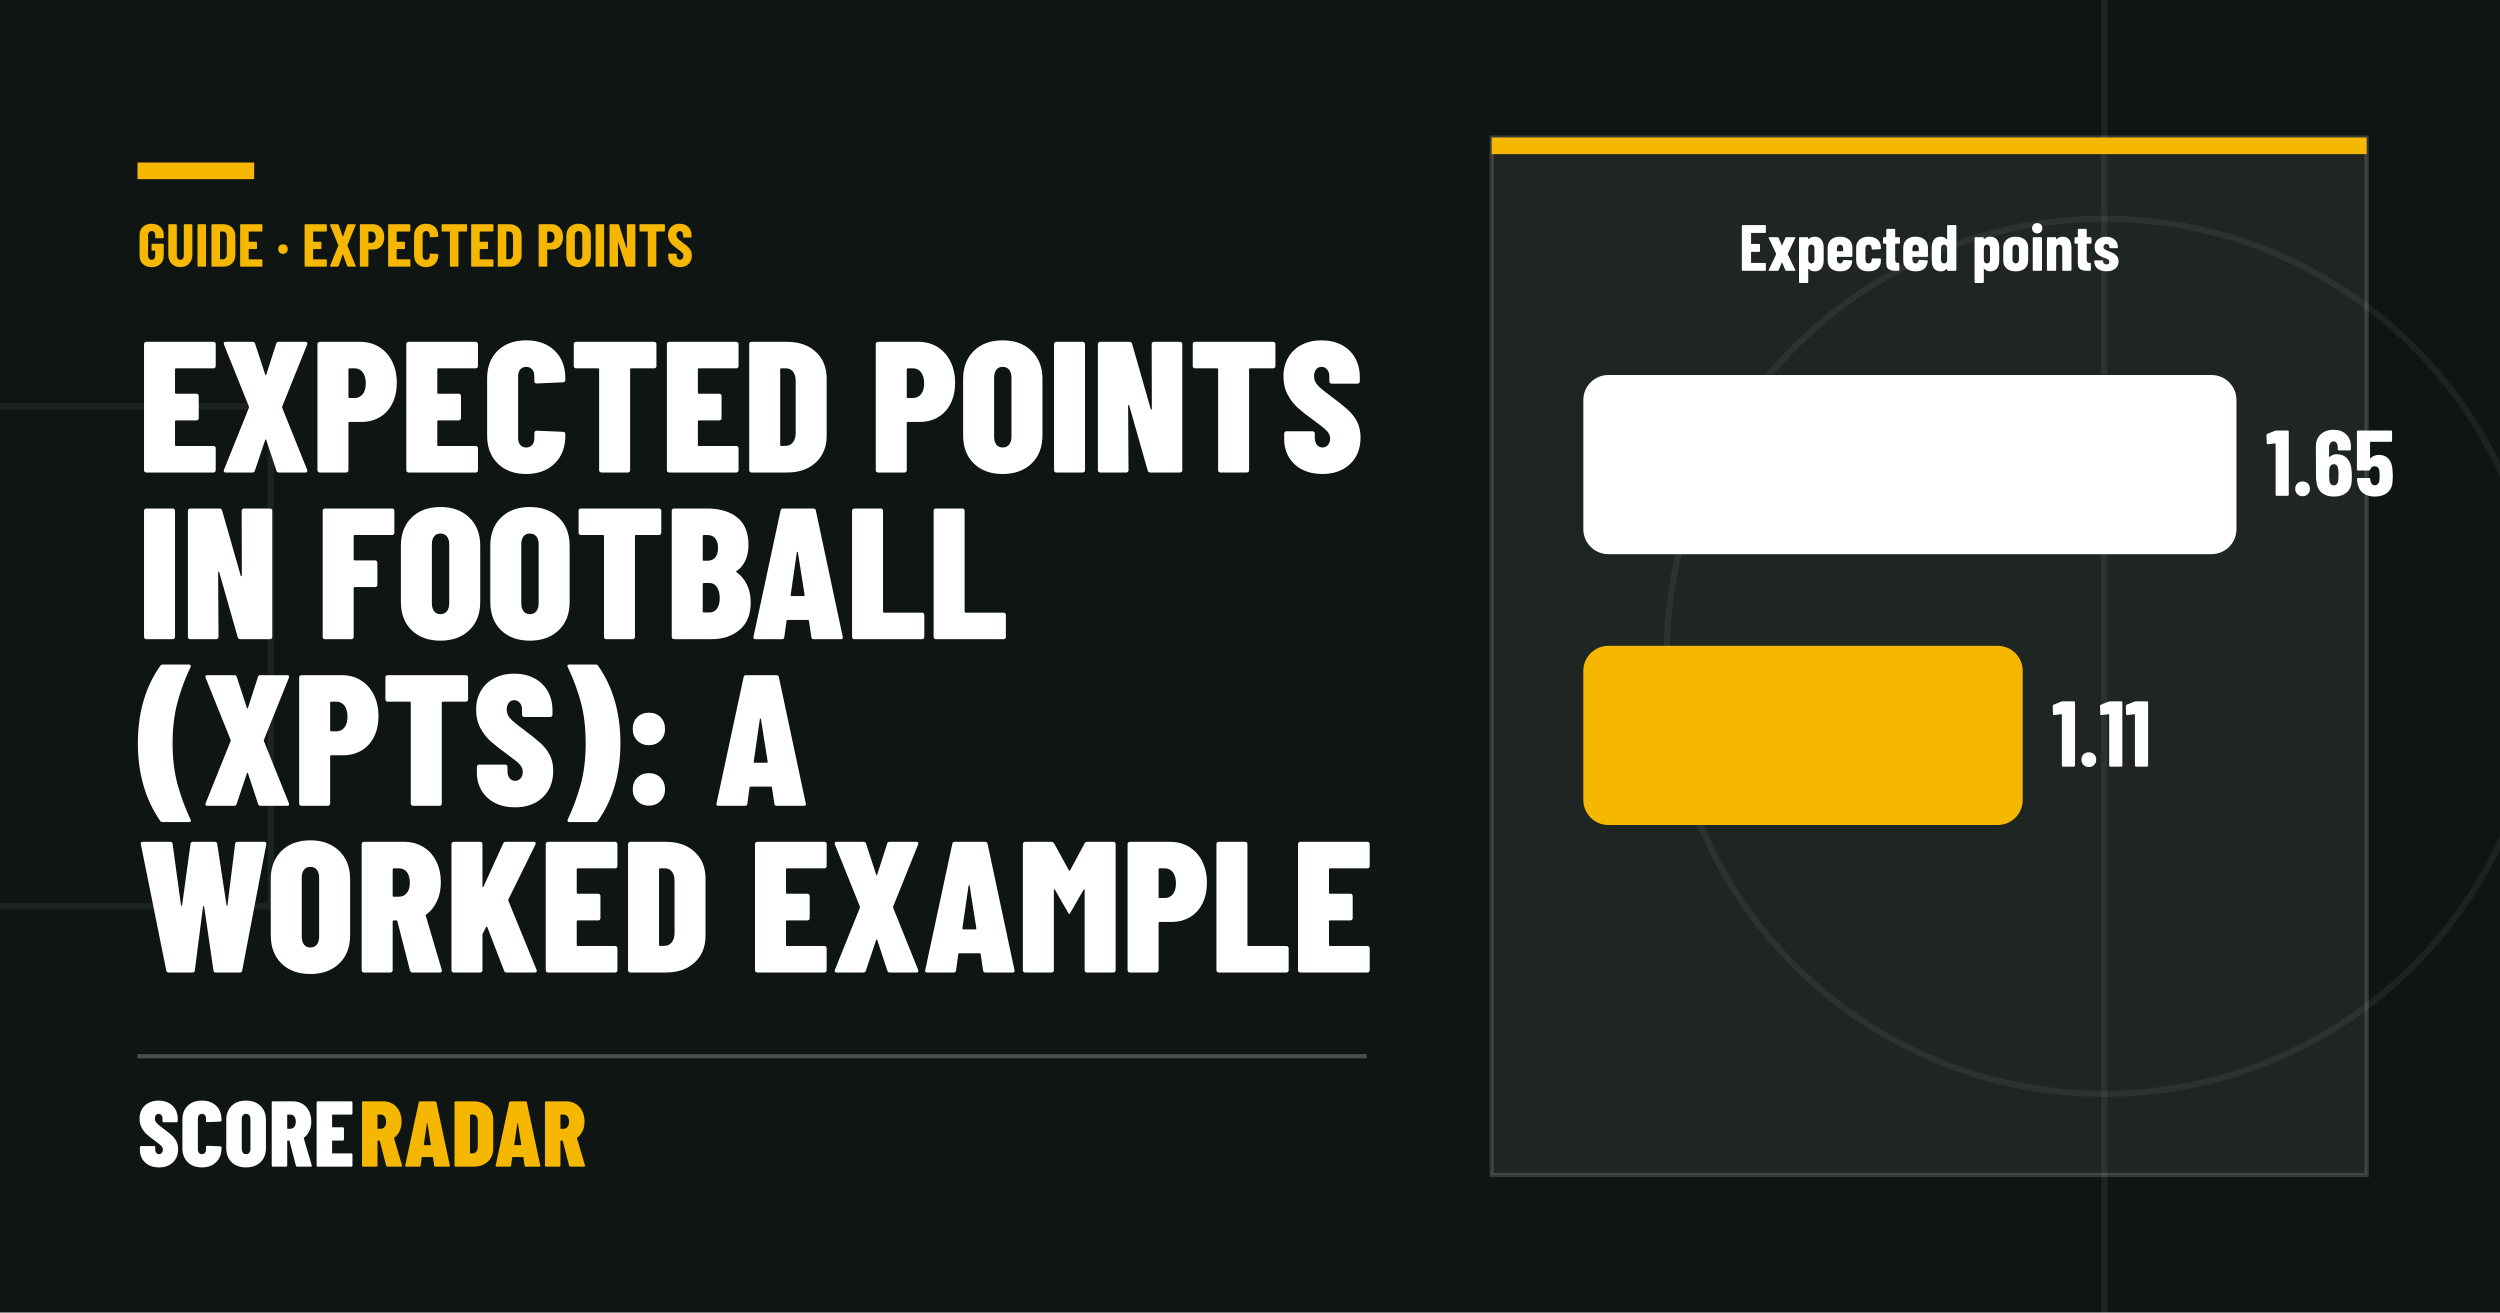
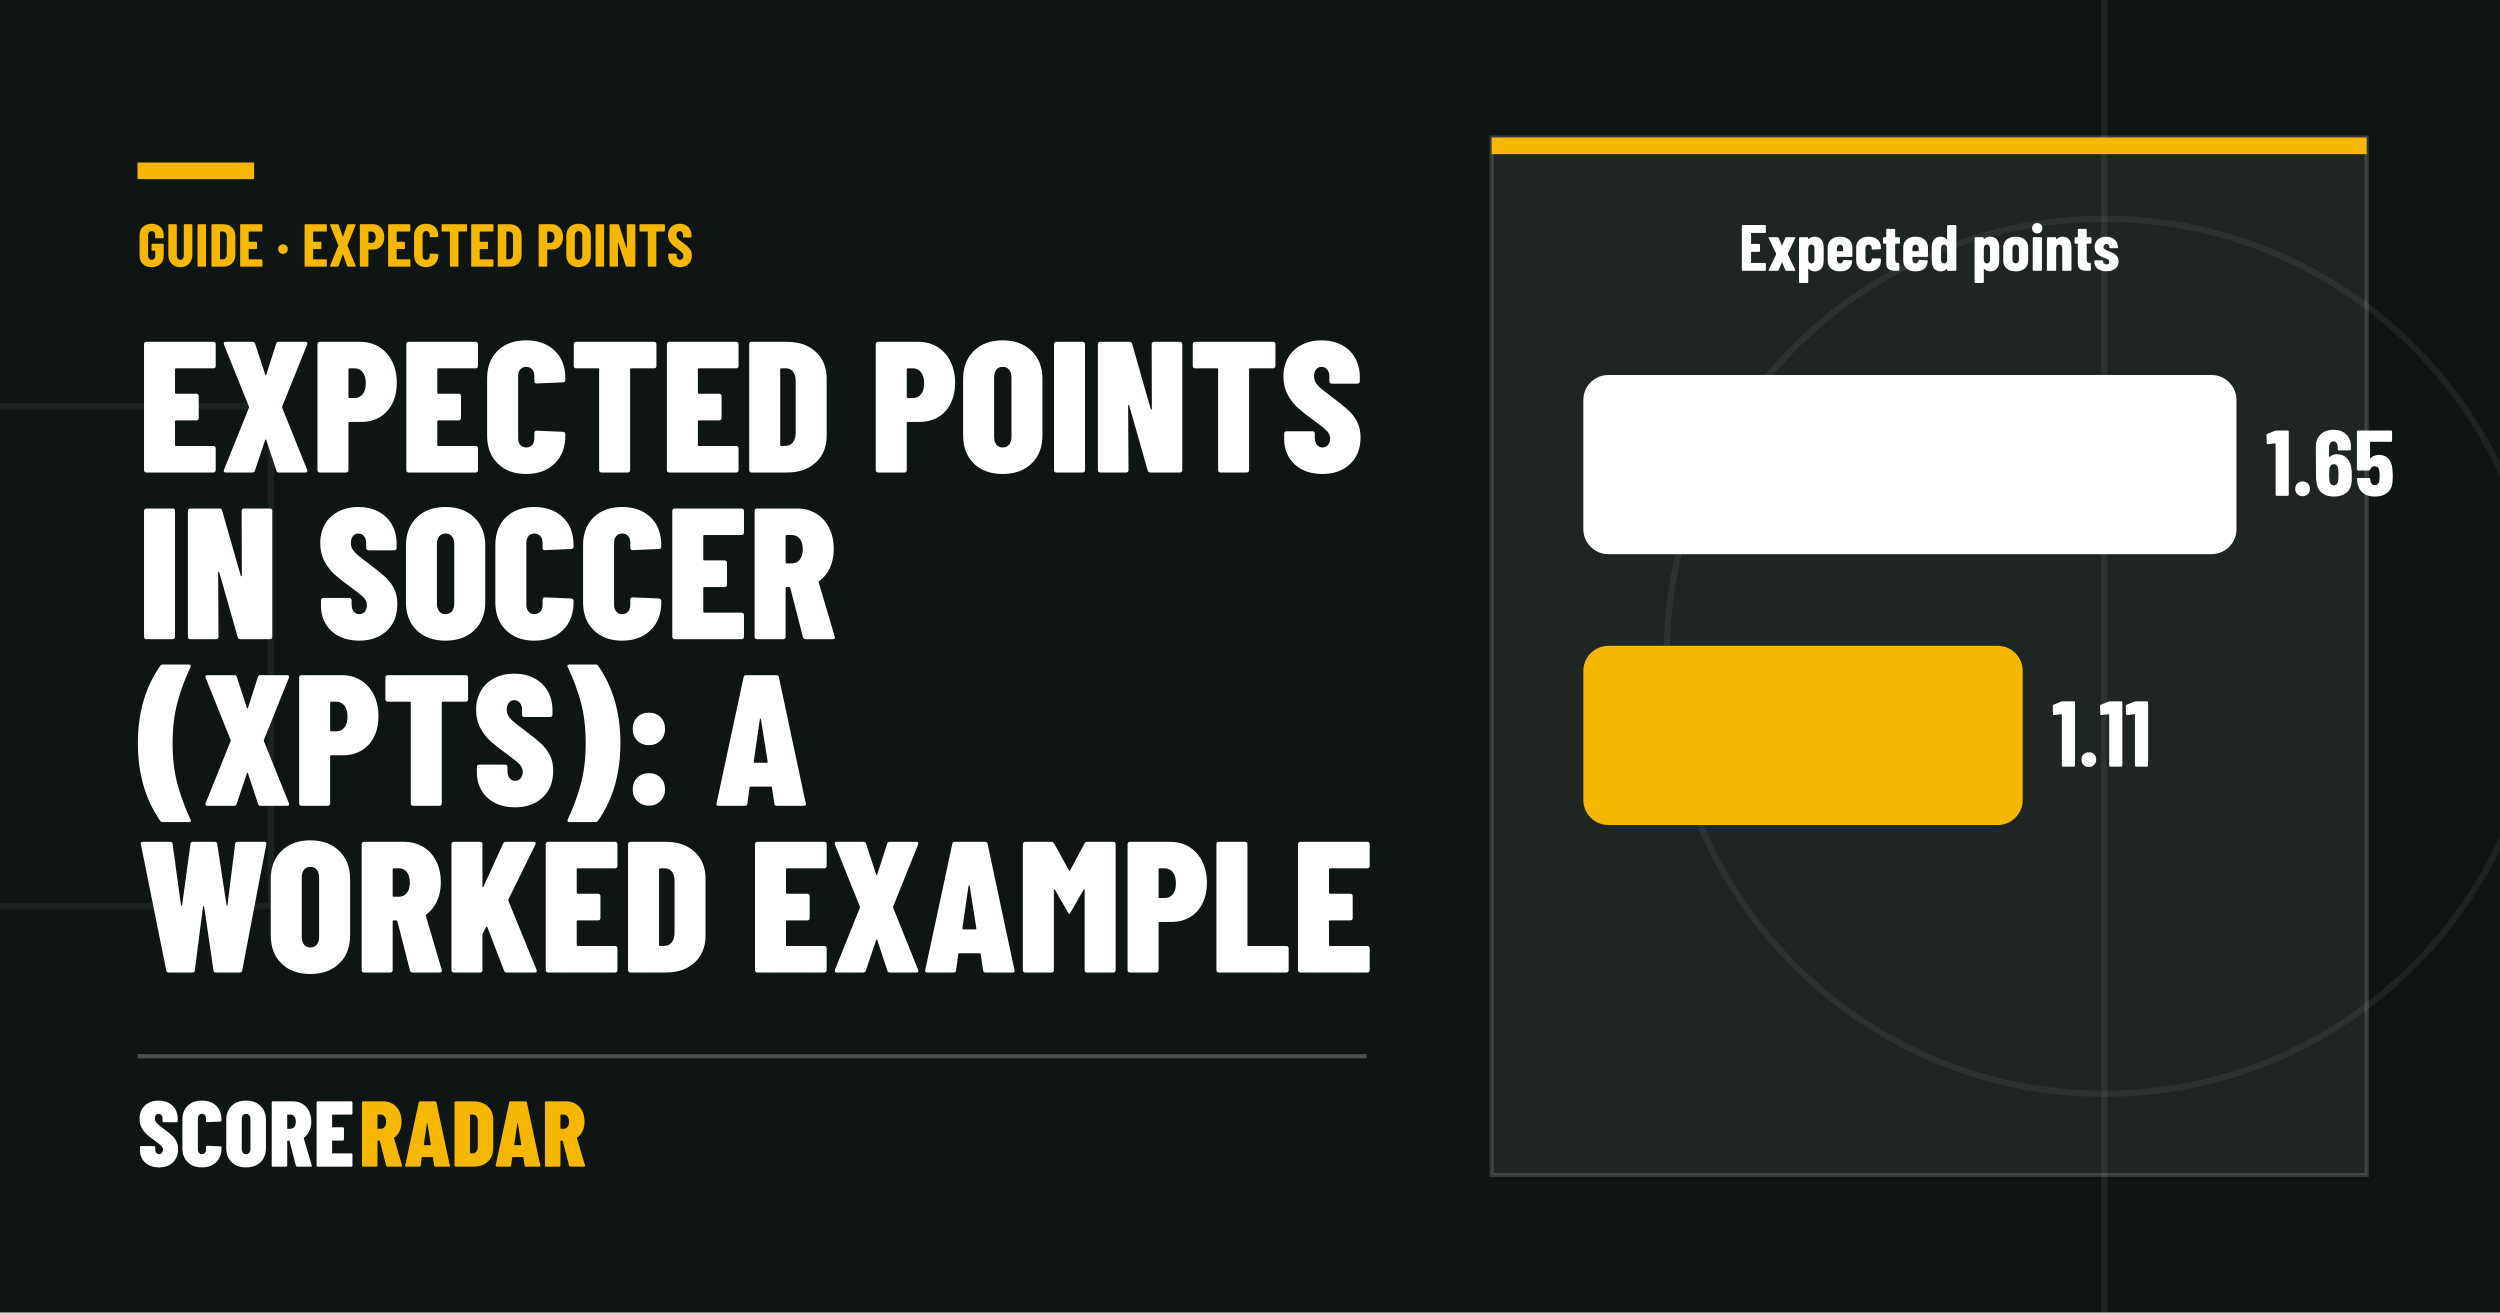
- <svg xmlns="http://www.w3.org/2000/svg" viewBox="0 0 1200 630" width="1200" height="630" role="img" aria-label="Expected Points in Football (xPts): A Worked Example">
+ <svg xmlns="http://www.w3.org/2000/svg" viewBox="0 0 1200 630" width="1200" height="630" role="img" aria-label="Expected Points in Soccer (xPts): A Worked Example">
  <defs>
    <path id="g3" d="M278-522Q347-522 382.5-477.5Q418-433 418-355L418-355L418-160Q418-79 382-35.5Q346 8 278 8L278 8Q256 8 232-0.5Q208-9 188-31L188-31Q186-34 184-33Q182-32 182-29L182-29L182 174Q182 179 178.5 182.5Q175 186 170 186L170 186L53 186Q48 186 44.5 182.5Q41 179 41 174L41 174L41-502Q41-507 44.5-510.5Q48-514 53-514L53-514L170-514Q175-514 178.5-510.5Q182-507 182-502L182-502L182-486Q182-484 184-484L184-484Q188-484 192-489L192-489Q226-522 278-522L278-522ZM277-344Q277-370 264-386Q251-402 229-402L229-402Q208-402 195-386Q182-370 182-344L182-344L182-171Q182-145 195-129Q208-113 229-113L229-113Q251-113 264-129Q277-145 277-171L277-171L277-344Z" />
    <path id="g4" d="M221 8Q132 8 81.5-37Q31-82 31-160L31-160L31-354Q31-430 82-476Q133-522 221-522L221-522Q310-522 361-476Q412-430 412-354L412-354L412-160Q412-82 361.5-37Q311 8 221 8L221 8ZM221-114Q243-114 257-130Q271-146 271-171L271-171L271-344Q271-369 257-385Q243-401 221-401L221-401Q199-401 185.5-385Q172-369 172-344L172-344L172-171Q172-146 185.5-130Q199-114 221-114L221-114Z" />
    <path id="g5" d="M109-572Q75-572 52.5-594.5Q30-617 30-651L30-651Q30-686 52-708Q74-730 109-730L109-730Q144-730 165.5-708Q187-686 187-651L187-651Q187-617 165-594.5Q143-572 109-572L109-572ZM52 0Q47 0 43.5-3.5Q40-7 40-12L40-12L40-502Q40-507 43.5-510.5Q47-514 52-514L52-514L169-514Q174-514 177.5-510.5Q181-507 181-502L181-502L181-12Q181-7 177.5-3.5Q174 0 169 0L169 0L52 0Z" />
    <path id="g6" d="M277-522Q345-522 379-477Q413-432 413-351L413-351L413-12Q413-7 409.5-3.5Q406 0 401 0L401 0L284 0Q279 0 275.5-3.5Q272-7 272-12L272-12L272-340Q272-369 260.5-385Q249-401 227-401L227-401Q204-401 191.5-384.5Q179-368 179-338L179-338L179-12Q179-7 175.5-3.5Q172 0 167 0L167 0L50 0Q45 0 41.5-3.5Q38-7 38-12L38-12L38-502Q38-507 41.5-510.5Q45-514 50-514L50-514L167-514Q172-514 175.5-510.5Q179-507 179-502L179-502L179-483Q179-480 181.5-480Q184-480 188-484L188-484Q220-522 277-522L277-522Z" />
    <path id="g7" d="M272-427Q272-422 268.5-418.5Q265-415 260-415L260-415L204-415Q199-415 199-410L199-410L199-172Q199-143 210-132Q221-121 243-122L243-122L250-122Q255-122 258.5-118.5Q262-115 262-110L262-110L262-12Q262-7 258.5-3.5Q255 0 250 0L250 0L210 0Q137 0 100-24.5Q63-49 63-118L63-118L63-410Q63-415 58-415L58-415L25-415Q20-415 16.5-418.5Q13-422 13-427L13-427L13-502Q13-507 16.5-510.5Q20-514 25-514L25-514L58-514Q63-514 63-519L63-519L63-630Q63-635 66.5-638.5Q70-642 75-642L75-642L187-642Q192-642 195.5-638.5Q199-635 199-630L199-630L199-519Q199-514 204-514L204-514L260-514Q265-514 268.5-510.5Q272-507 272-502L272-502L272-427Z" />
    <path id="g8" d="M210 7Q125 7 74.5-33.5Q24-74 24-142L24-142L24-149Q24-154 27.5-157.5Q31-161 36-161L36-161L146-161Q151-161 154.5-157.5Q158-154 158-149L158-149L158-146Q158-125 173-111.5Q188-98 210-98L210-98Q230-98 241.5-109.5Q253-121 253-139L253-139Q253-161 234-173.5Q215-186 191.5-194.5Q168-203 159-206L159-206Q104-226 66.5-261.5Q29-297 29-364L29-364Q29-437 77-479Q125-521 205-521L205-521Q288-521 336.5-477Q385-433 385-358L385-358Q385-353 381.5-349.5Q378-346 373-346L373-346L266-346Q261-346 257.5-349.5Q254-353 254-358L254-358L254-366Q254-386 241.5-398.5Q229-411 209-411L209-411Q188-411 176-397.5Q164-384 164-366L164-366Q164-342 184.5-328.5Q205-315 247-299L247-299Q290-283 320.5-266.5Q351-250 373-219.5Q395-189 395-143L395-143Q395-74 344.5-33.5Q294 7 210 7L210 7Z" />
    <path id="g11" d="M413-277Q417-253 417-218L417-218Q417-196 415-158L415-158Q412-79 361-35.5Q310 8 225 8L225 8Q145 8 95.5-32Q46-72 37-151L37-151Q33-172 33-206L33-206L31-529Q31-611 83.5-659.5Q136-708 223-708L223-708Q304-708 355.5-659Q407-610 407-529L407-529L407-499Q407-494 403.5-490.5Q400-487 395-487L395-487L278-487Q273-487 269.5-490.5Q266-494 266-499L266-499L266-521Q266-548 253-566Q240-584 223-584L223-584Q201-584 187-566.5Q173-549 173-521L173-521L173-420Q173-417 175-416.5Q177-416 179-418L179-418Q212-446 254-446L254-446Q324-446 366.5-400Q409-354 413-277L413-277ZM272-169Q274-217 274-228L274-228Q274-255 270-290L270-290Q267-313 255-326Q243-339 224-339L224-339Q204-339 191.5-325.5Q179-312 176-288L176-288Q173-249 173-228L173-228Q173-204 176-166L176-166Q179-140 191.5-126Q204-112 224-112L224-112Q244-112 256.5-127Q269-142 272-169L272-169Z" />
    <path id="g13" d="M233 8Q143 8 88.5-43.5Q34-95 34-181L34-181L34-519Q34-605 88.5-656.5Q143-708 233-708L233-708Q323-708 378-656Q433-604 433-518L433-518L433-480Q433-475 429.5-471.5Q426-468 421-468L421-468L304-468Q299-468 295.5-471.5Q292-475 292-480L292-480L292-520Q292-550 276-568.5Q260-587 233-587L233-587Q207-587 191-568.5Q175-550 175-520L175-520L175-180Q175-150 191-131.5Q207-113 233-113L233-113Q260-113 276-131.5Q292-150 292-180L292-180L292-260Q292-265 287-265L287-265L243-265Q238-265 234.5-268.5Q231-272 231-277L231-277L231-366Q231-371 234.5-374.5Q238-378 243-378L243-378L421-378Q426-378 429.5-374.5Q433-371 433-366L433-366L433-181Q433-95 378-43.5Q323 8 233 8L233 8Z" />
    <path id="g14" d="M240 8Q150 8 95.5-48.5Q41-105 41-199L41-199L41-688Q41-693 44.5-696.5Q48-700 53-700L53-700L170-700Q175-700 178.5-696.5Q182-693 182-688L182-688L182-185Q182-153 198-133Q214-113 240-113L240-113Q266-113 281.5-133Q297-153 297-185L297-185L297-688Q297-693 300.5-696.5Q304-700 309-700L309-700L426-700Q431-700 434.5-696.5Q438-693 438-688L438-688L438-199Q438-105 383.5-48.5Q329 8 240 8L240 8Z" />
    <path id="g15" d="M56 0Q51 0 47.5-3.5Q44-7 44-12L44-12L44-688Q44-693 47.5-696.5Q51-700 56-700L56-700L173-700Q178-700 181.5-696.5Q185-693 185-688L185-688L185-12Q185-7 181.5-3.5Q178 0 173 0L173 0L56 0Z" />
    <path id="g16" d="M56 0Q51 0 47.5-3.5Q44-7 44-12L44-12L44-688Q44-693 47.5-696.5Q51-700 56-700L56-700L237-700Q328-700 383-647Q438-594 438-506L438-506L438-194Q438-106 383-53Q328 0 237 0L237 0L56 0ZM185-126Q185-121 190-121L190-121L235-122Q262-123 279-145Q296-167 297-203L297-203L297-497Q297-535 280-557Q263-579 234-579L234-579L190-579Q185-579 185-574L185-574L185-126Z" />
    <path id="g17" d="M411-591Q411-586 407.5-582.5Q404-579 399-579L399-579L190-579Q185-579 185-574L185-574L185-416Q185-411 190-411L190-411L310-411Q315-411 318.5-407.5Q322-404 322-399L322-399L322-302Q322-297 318.5-293.5Q315-290 310-290L310-290L190-290Q185-290 185-285L185-285L185-126Q185-121 190-121L190-121L399-121Q404-121 407.5-117.5Q411-114 411-109L411-109L411-12Q411-7 407.5-3.5Q404 0 399 0L399 0L56 0Q51 0 47.5-3.5Q44-7 44-12L44-12L44-688Q44-693 47.5-696.5Q51-700 56-700L56-700L399-700Q404-700 407.5-696.5Q411-693 411-688L411-688L411-591Z" />
    <path id="g18" d="M113-211Q79-211 56.5-233.5Q34-256 34-290L34-290Q34-325 56-347Q78-369 113-369L113-369Q148-369 170-347Q192-325 192-290L192-290Q192-256 169.5-233.5Q147-211 113-211L113-211Z" />
    <path id="g21" d="M432-700Q437-700 440.5-696.5Q444-693 444-688L444-688L444-591Q444-586 440.5-582.5Q437-579 432-579L432-579L307-579Q302-579 302-574L302-574L302-12Q302-7 298.5-3.5Q295 0 290 0L290 0L173 0Q168 0 164.5-3.5Q161-7 161-12L161-12L161-574Q161-579 156-579L156-579L36-579Q31-579 27.5-582.5Q24-586 24-591L24-591L24-688Q24-693 27.5-696.5Q31-700 36-700L36-700L432-700Z" />
    <path id="g22" d="M330-688Q330-693 333.5-696.5Q337-700 342-700L342-700L458-700Q463-700 466.5-696.5Q470-693 470-688L470-688L470-12Q470-7 466.5-3.5Q463 0 458 0L458 0L326 0Q316 0 313-10L313-10L189-397Q188-400 185.5-399.5Q183-399 183-396L183-396L184-12Q184-7 180.5-3.5Q177 0 172 0L172 0L56 0Q51 0 47.5-3.5Q44-7 44-12L44-12L44-688Q44-693 47.5-696.5Q51-700 56-700L56-700L187-700Q197-700 200-690L200-690L325-303Q326-300 328.5-300.5Q331-301 331-304L331-304L330-688Z" />
    <path id="g23" d="M224 8Q166 8 122-15Q78-38 54-79.5Q30-121 30-175L30-175L30-204Q30-209 33.5-212.5Q37-216 42-216L42-216L157-216Q162-216 165.5-212.5Q169-209 169-204L169-204L169-182Q169-151 185-132Q201-113 225-113L225-113Q249-113 265-131Q281-149 281-178L281-178Q281-208 261-229.5Q241-251 183-293L183-293Q133-329 102-357Q71-385 49-426Q27-467 27-521L27-521Q27-606 80-657Q133-708 220-708L220-708Q308-708 361.5-655Q415-602 415-516L415-516L415-492Q415-487 411.5-483.5Q408-480 403-480L403-480L288-480Q283-480 279.5-483.5Q276-487 276-492L276-492L276-519Q276-550 260.5-568.5Q245-587 220-587L220-587Q196-587 181-569.5Q166-552 166-521L166-521Q166-491 185-468Q204-445 260-404L260-404Q322-358 353.5-329.5Q385-301 402.5-266.5Q420-232 420-184L420-184Q420-96 366-44Q312 8 224 8L224 8Z" />
    <path id="g24" d="M419-570Q419-565 415.5-561.5Q412-558 407-558L407-558L206-558Q201-558 201-553L201-553L201-427Q201-422 206-422L206-422L316-422Q321-422 324.5-418.5Q328-415 328-410L328-410L328-291Q328-286 324.5-282.5Q321-279 316-279L316-279L206-279Q201-279 201-274L201-274L201-147Q201-142 206-142L206-142L407-142Q412-142 415.5-138.5Q419-135 419-130L419-130L419-12Q419-7 415.5-3.5Q412 0 407 0L407 0L47 0Q42 0 38.5-3.5Q35-7 35-12L35-12L35-688Q35-693 38.5-696.5Q42-700 47-700L47-700L407-700Q412-700 415.5-696.5Q419-693 419-688L419-688L419-570Z" />
    <path id="g25" d="M47 0Q42 0 38.5-3.5Q35-7 35-12L35-12L35-688Q35-693 38.5-696.5Q42-700 47-700L47-700L189-700Q194-700 197.5-696.5Q201-693 201-688L201-688L201-147Q201-142 206-142L206-142L410-142Q415-142 418.5-138.5Q422-135 422-130L422-130L422-12Q422-7 418.5-3.5Q415 0 410 0L410 0L47 0Z" />
    <path id="g26" d="M239 8Q142 8 84.5-48Q27-104 27-199L27-199L27-501Q27-595 84.5-651.5Q142-708 239-708L239-708Q335-708 393.5-651.5Q452-595 452-501L452-501L452-199Q452-104 393.5-48Q335 8 239 8L239 8ZM239-134Q261-134 273.5-149.5Q286-165 286-192L286-192L286-508Q286-535 273.5-550.5Q261-566 239-566L239-566Q217-566 205-550.5Q193-535 193-508L193-508L193-192Q193-165 205-149.5Q217-134 239-134L239-134Z" />
    <path id="g27" d="M308 0Q297 0 294-10L294-10L226-275Q225-279 221-279L221-279L206-279Q201-279 201-274L201-274L201-12Q201-7 197.5-3.5Q194 0 189 0L189 0L47 0Q42 0 38.5-3.5Q35-7 35-12L35-12L35-688Q35-693 38.5-696.5Q42-700 47-700L47-700L262-700Q320-700 365-672.5Q410-645 434.5-595.5Q459-546 459-483L459-483Q459-427 438.5-382.5Q418-338 381-311L381-311Q379-310 378-308.5Q377-307 378-305L378-305L464-14L465-10Q465 0 454 0L454 0L308 0ZM206-558Q201-558 201-553L201-553L201-411Q201-406 206-406L206-406L234-406Q261-406 277-426Q293-446 293-481L293-481Q293-518 277-538Q261-558 234-558L234-558L206-558Z" />
    <path id="g28" d="M338 0Q326 0 325-11L325-11L312-98Q312-103 306-103L306-103L198-103Q192-103 192-98L192-98L180-11Q179 0 167 0L167 0L25 0Q12 0 15-13L15-13L160-689Q162-700 173-700L173-700L336-700Q347-700 349-689L349-689L493-13L494-9Q494 0 483 0L483 0L338 0ZM214-236Q214-231 218-231L218-231L285-231Q289-231 289-236L289-236L253-464Q252-468 250-468Q248-468 247-464L247-464L214-236Z" />
    <path id="g29" d="M452-700Q457-700 460.5-696.5Q464-693 464-688L464-688L464-570Q464-565 460.5-561.5Q457-558 452-558L452-558L328-558Q323-558 323-553L323-553L323-12Q323-7 319.5-3.5Q316 0 311 0L311 0L169 0Q164 0 160.5-3.5Q157-7 157-12L157-12L157-553Q157-558 152-558L152-558L33-558Q28-558 24.5-561.5Q21-565 21-570L21-570L21-688Q21-693 24.5-696.5Q28-700 33-700L33-700L452-700Z" />
    <path id="g30" d="M47 0Q42 0 38.5-3.5Q35-7 35-12L35-12L35-688Q35-693 38.5-696.5Q42-700 47-700L47-700L189-700Q194-700 197.5-696.5Q201-693 201-688L201-688L201-12Q201-7 197.5-3.5Q194 0 189 0L189 0L47 0Z" />
    <path id="g31" d="M323-688Q323-693 326.5-696.5Q330-700 335-700L335-700L475-700Q480-700 483.5-696.5Q487-693 487-688L487-688L487-12Q487-7 483.5-3.5Q480 0 475 0L475 0L316 0Q305 0 302-10L302-10L203-358Q202-361 199.5-361.5Q197-362 197-358L197-358L199-12Q199-7 195.5-3.5Q192 0 187 0L187 0L47 0Q42 0 38.5-3.5Q35-7 35-12L35-12L35-688Q35-693 38.5-696.5Q42-700 47-700L47-700L204-700Q215-700 218-690L218-690L318-340Q319-337 321.5-337Q324-337 324-341L324-341L323-688Z" />
    <path id="g33" d="M230 8Q169 8 123-15.5Q77-39 51.5-81.5Q26-124 26-178L26-178L26-209Q26-214 29.5-217.5Q33-221 38-221L38-221L178-221Q183-221 186.5-217.5Q190-214 190-209L190-209L190-186Q190-162 201.5-148Q213-134 231-134L231-134Q249-134 260.5-147.5Q272-161 272-182L272-182Q272-205 254-223.5Q236-242 182-281L182-281Q132-317 100-345.5Q68-374 45-416.5Q22-459 22-515L22-515Q22-572 47.5-616Q73-660 119.5-684Q166-708 226-708L226-708Q287-708 333.5-683.5Q380-659 405.5-614.5Q431-570 431-512L431-512L431-488Q431-483 427.5-479.5Q424-476 419-476L419-476L280-476Q275-476 271.5-479.5Q268-483 268-488L268-488L268-516Q268-538 256-552Q244-566 226-566L226-566Q208-566 197-552Q186-538 186-515L186-515Q186-490 203-470Q220-450 272-412L272-412Q335-365 367-336Q399-307 417-271.5Q435-236 435-188L435-188Q435-98 378.5-45Q322 8 230 8L230 8Z" />
-     <path id="g34" d="M419-570Q419-565 415.5-561.5Q412-558 407-558L407-558L206-558Q201-558 201-553L201-553L201-427Q201-422 206-422L206-422L316-422Q321-422 324.5-418.5Q328-415 328-410L328-410L328-291Q328-286 324.5-282.5Q321-279 316-279L316-279L206-279Q201-279 201-274L201-274L201-12Q201-7 197.5-3.5Q194 0 189 0L189 0L47 0Q42 0 38.5-3.5Q35-7 35-12L35-12L35-688Q35-693 38.5-696.5Q42-700 47-700L47-700L407-700Q412-700 415.5-696.5Q419-693 419-688L419-688L419-570Z" />
-     <path id="g35" d="M458-195Q458-101 399-50.5Q340 0 249 0L249 0L47 0Q42 0 38.5-3.5Q35-7 35-12L35-12L35-688Q35-693 38.5-696.5Q42-700 47-700L47-700L223-700Q327-700 386.5-651.5Q446-603 446-506L446-506Q446-410 383-365L383-365Q378-362 382-359L382-359Q458-303 458-195L458-195ZM206-558Q201-558 201-553L201-553L201-425Q201-420 206-420L206-420L225-420Q253-420 268-437.5Q283-455 283-488L283-488Q283-522 268-540Q253-558 225-558L225-558L206-558ZM236-143Q262-143 277-163Q292-183 292-220L292-220Q292-257 277-279Q262-301 237-301L237-301L206-301Q201-301 201-296L201-296L201-148Q201-143 206-143L206-143L236-143Z" />
-     <path id="g36" d="M151-325Q113-325 88.5-349.5Q64-374 64-412L64-412Q64-451 88.5-475Q113-499 151-499L151-499Q189-499 213-475Q237-451 237-412L237-412Q237-374 212.5-349.5Q188-325 151-325L151-325ZM151-1Q113-1 88.5-25.5Q64-50 64-88L64-88Q64-127 88.5-151Q113-175 151-175L151-175Q189-175 213-151Q237-127 237-88L237-88Q237-50 212.5-25.5Q188-1 151-1L151-1Z" />
-     <path id="g38" d="M167 0Q156 0 154-11L154-11L18-687L17-691Q17-700 28-700L28-700L175-700Q187-700 188-689L188-689L233-360Q234-357 236-357Q238-357 239-360L239-360L284-689Q285-700 297-700L297-700L414-700Q426-700 427-689L427-689L477-360Q478-357 480-357Q482-357 482-360L482-360L523-689Q524-700 535-700L535-700L679-700Q692-700 690-687L690-687L561-11Q560 0 548 0L548 0L420 0Q408 0 407-11L407-11L357-353Q356-356 353.5-356Q351-356 351-353L351-353L307-11Q306 0 295 0L295 0L167 0Z" />
-     <path id="g40" d="M47 0Q42 0 38.5-3.5Q35-7 35-12L35-12L35-688Q35-693 38.5-696.5Q42-700 47-700L47-700L189-700Q194-700 197.5-696.5Q201-693 201-688L201-688L201-462Q201-458 203-458Q205-458 207-461L207-461L312-691Q316-700 326-700L326-700L476-700Q483-700 485.5-696.5Q488-693 485-686L485-686L340-392Q339-388 339-386L339-386L491-14Q492-12 492-8L492-8Q492 0 482 0L482 0L331 0Q320 0 317-9L317-9L227-243Q226-246 224-246Q222-246 220-243L220-243L202-207Q201-205 201-201L201-201L201-12Q201-7 197.5-3.5Q194 0 189 0L189 0L47 0Z" />
-     <path id="g41" d="M236 8Q141 8 84-48Q27-104 27-197L27-197L27-504Q27-598 84-653Q141-708 236-708L236-708Q331-708 388.5-653Q446-598 446-504L446-504L446-495Q446-490 442.5-486.5Q439-483 434-483L434-483L292-477Q280-477 280-489L280-489L280-516Q280-539 268-552.5Q256-566 236-566L236-566Q217-566 205-552.5Q193-539 193-516L193-516L193-183Q193-161 205-147.5Q217-134 236-134L236-134Q256-134 268-147.5Q280-161 280-183L280-183L280-212Q280-217 283.5-220.5Q287-224 292-224L292-224L434-218Q439-218 442.5-214.5Q446-211 446-206L446-206L446-197Q446-104 388.5-48Q331 8 236 8L236 8Z" />
-     <path id="g42" d="M47 0Q42 0 38.5-3.5Q35-7 35-12L35-12L35-688Q35-693 38.5-696.5Q42-700 47-700L47-700L238-700Q334-700 392-646Q450-592 450-503L450-503L450-197Q450-108 392-54Q334 0 238 0L238 0L47 0ZM201-147Q201-142 206-142L206-142L234-143Q255-144 269-161.5Q283-179 284-208L284-208L284-492Q284-522 270-540Q256-558 233-558L233-558L206-558Q201-558 201-553L201-553L201-147Z" />
-     <path id="g59" d="M412-280Q416-242 416-218L416-218Q416-185 413-155L413-155Q409-78 358.5-35Q308 8 223 8L223 8Q143 8 94-32Q45-72 35-151L35-151L32-179Q32-191 44-191L44-191L161-191Q173-191 174-179L174-179Q174-173 176-163L176-163Q185-113 223-113L223-113Q243-113 255.5-126.5Q268-140 272-164L272-164Q275-190 275-219L275-219Q275-240 271-270L271-270Q267-293 254.5-305Q242-317 223-317L223-317Q185-317 174-282L174-282Q171-271 161-271L161-271L43-271Q38-271 34.5-274.5Q31-278 31-283L31-283L31-688Q31-693 34.5-696.5Q38-700 43-700L43-700L396-700Q401-700 404.5-696.5Q408-693 408-688L408-688L408-591Q408-586 404.5-582.5Q401-579 396-579L396-579L177-579Q172-579 172-574L172-574L172-406Q172-403 174-402Q176-401 178-404L178-404Q195-421 218-430Q241-439 267-439L267-439Q331-439 369.5-397Q408-355 412-280L412-280Z" />
-     <path id="g60" d="M100-697Q108-700 115-700L115-700L236-700Q241-700 244.5-696.5Q248-693 248-688L248-688L248-12Q248-7 244.5-3.5Q241 0 236 0L236 0L119 0Q114 0 110.5-3.5Q107-7 107-12L107-12L107-558Q107-562 102-562L102-562L25-553L23-553Q12-553 12-564L12-564L9-650Q9-660 18-664L18-664L100-697Z" />
-     <path id="g95" d="M409-225Q409-220 405.5-216.5Q402-213 397-213L397-213L177-213Q172-213 172-208L172-208L172-171Q172-146 185.5-129.5Q199-113 220-113L220-113Q239-113 251-125.5Q263-138 267-157L267-157Q270-167 280-167L280-167L395-161Q400-161 403.5-157.5Q407-154 406-148L406-148Q399-71 352.5-31.5Q306 8 220 8L220 8Q131 8 81-36.5Q31-81 31-160L31-160L31-354Q31-430 81.5-476Q132-522 220-522L220-522Q308-522 358.5-476Q409-430 409-354L409-354L409-225ZM220-401Q199-401 185.5-385Q172-369 172-344L172-344L172-305Q172-300 177-300L177-300L263-300Q268-300 268-305L268-305L268-344Q268-369 254.5-385Q241-401 220-401L220-401Z" />
-     <path id="g96" d="M26 0Q19 0 16.5-3.5Q14-7 17-14L17-14L131-254Q132-257 131-260L131-260L17-500Q15-504 15-506L15-506Q15-514 26-514L26-514L154-514Q164-514 168-505L168-505L217-392Q220-386 223-392L223-392L272-505Q276-514 286-514L286-514L413-514Q420-514 422.5-510.5Q425-507 422-500L422-500L308-260Q307-257 308-254L308-254L422-14Q424-10 424-8L424-8Q424 0 413 0L413 0L286 0Q275 0 272-9L272-9L223-126Q220-134 217-126L217-126L168-9Q165 0 154 0L154 0L26 0Z" />
-     <path id="g97" d="M220 8Q132 8 81.5-37Q31-82 31-160L31-160L31-354Q31-430 81.5-476Q132-522 220-522L220-522Q308-522 358.5-477Q409-432 409-360L409-360L409-342Q409-337 405.5-333.5Q402-330 397-330L397-330L280-325Q268-325 268-337L268-337L268-349Q268-371 254.5-386Q241-401 220-401L220-401Q198-401 185-385Q172-369 172-343L172-343L172-171Q172-145 185-129Q198-113 220-113L220-113Q241-113 254.5-128.5Q268-144 268-165L268-165L268-178Q268-183 271.5-186.5Q275-190 280-190L280-190L397-189Q402-189 405.5-185.5Q409-182 409-177L409-177L409-154Q409-80 358.5-36Q308 8 220 8L220 8Z" />
-     <path id="g98" d="M266-688Q266-693 269.5-696.5Q273-700 278-700L278-700L395-700Q400-700 403.5-696.5Q407-693 407-688L407-688L407-12Q407-7 403.5-3.5Q400 0 395 0L395 0L278 0Q273 0 269.5-3.5Q266-7 266-12L266-12L266-28Q266-31 264-31.5Q262-32 260-30L260-30Q226 8 170 8L170 8Q101 8 66-36.5Q31-81 31-160L31-160L31-354Q31-435 66.5-478.5Q102-522 170-522L170-522Q192-522 216-513.5Q240-505 260-483L260-483Q262-481 264-481.5Q266-482 266-485L266-485L266-688ZM219-113Q237-113 250-125Q263-137 266-157L266-157L266-357Q263-377 250-389Q237-401 219-401L219-401Q198-401 185-385Q172-369 172-344L172-344L172-170Q172-145 185-129Q198-113 219-113L219-113Z" />
-     <path id="g122" d="M236 8Q144 8 89-46Q34-100 34-190L34-190L34-510Q34-600 89-654Q144-708 236-708L236-708Q328-708 383.5-654Q439-600 439-510L439-510L439-190Q439-100 383.5-46Q328 8 236 8L236 8ZM236-113Q264-113 281-132.5Q298-152 298-184L298-184L298-516Q298-548 281-567.5Q264-587 236-587L236-587Q208-587 191.5-567.5Q175-548 175-516L175-516L175-184Q175-152 191.5-132.5Q208-113 236-113L236-113Z" />
-     <path id="g125" d="M361-692Q365-700 376-700L376-700L515-700Q520-700 523.5-696.5Q527-693 527-688L527-688L527-12Q527-7 523.5-3.5Q520 0 515 0L515 0L373 0Q368 0 364.5-3.5Q361-7 361-12L361-12L361-441Q361-445 359-445.5Q357-446 355-443L355-443L285-321Q281-313 279-313L279-313Q277-313 272-321L272-321L202-443Q200-446 198-446Q196-446 196-442L196-442L196-12Q196-7 192.5-3.5Q189 0 184 0L184 0L42 0Q37 0 33.5-3.5Q30-7 30-12L30-12L30-688Q30-693 33.5-696.5Q37-700 42-700L42-700L182-700Q192-700 197-692L197-692L277-547Q280-543 283-547L283-547L361-692Z" />
-     <path id="g134" d="M112 4Q78 4 55.5-18.5Q33-41 33-75L33-75Q33-110 55-132Q77-154 112-154L112-154Q147-154 169-132Q191-110 191-75L191-75Q191-41 168.5-18.5Q146 4 112 4L112 4Z" />
-     <path id="g141" d="M233 8Q143 8 88.5-45.5Q34-99 34-189L34-189L34-513Q34-602 88.5-655Q143-708 233-708L233-708Q324-708 378.5-655Q433-602 433-513L433-513L433-502Q433-497 429.5-493.5Q426-490 421-490L421-490L304-485Q292-485 292-496L292-496L292-522Q292-551 276-569Q260-587 233-587L233-587Q207-587 191-569Q175-551 175-522L175-522L175-177Q175-148 191-130.5Q207-113 233-113L233-113Q260-113 276-130.5Q292-148 292-177L292-177L292-204Q292-209 295.5-212.5Q299-216 304-216L304-216L421-211Q426-211 429.5-207.5Q433-204 433-199L433-199L433-189Q433-99 378-45.5Q323 8 233 8L233 8Z" />
-     <path id="g142" d="M257-701Q312-701 355-674Q398-647 421.5-598.5Q445-550 445-488L445-488Q445-395 395-339Q345-283 264-283L264-283L189-283Q184-283 184-278L184-278L184-12Q184-7 180.5-3.5Q177 0 172 0L172 0L55 0Q50 0 46.5-3.5Q43-7 43-12L43-12L43-689Q43-694 46.5-697.5Q50-701 55-701L55-701L257-701ZM233-393Q265-393 284.5-417.5Q304-442 304-485L304-485Q304-529 284.5-554Q265-579 233-579L233-579L189-579Q184-579 184-574L184-574L184-398Q184-393 189-393L189-393L233-393Z" />
-     <path id="g144" d="M261-700Q319-700 363.5-672.5Q408-645 433-595Q458-545 458-481L458-481Q458-418 434.5-370.5Q411-323 368-297Q325-271 269-271L269-271L204-271Q199-271 199-266L199-266L199-12Q199-7 195.5-3.5Q192 0 187 0L187 0L45 0Q40 0 36.5-3.5Q33-7 33-12L33-12L33-688Q33-693 36.5-696.5Q40-700 45-700L45-700L261-700ZM232-399Q259-399 275.5-419.5Q292-440 292-477L292-477Q292-516 275.5-537Q259-558 232-558L232-558L204-558Q199-558 199-553L199-553L199-404Q199-399 204-399L204-399L232-399Z" />
+     <path id="g34" d="M236 8Q141 8 84-48Q27-104 27-197L27-197L27-504Q27-598 84-653Q141-708 236-708L236-708Q331-708 388.5-653Q446-598 446-504L446-504L446-495Q446-490 442.5-486.5Q439-483 434-483L434-483L292-477Q280-477 280-489L280-489L280-516Q280-539 268-552.5Q256-566 236-566L236-566Q217-566 205-552.5Q193-539 193-516L193-516L193-183Q193-161 205-147.5Q217-134 236-134L236-134Q256-134 268-147.5Q280-161 280-183L280-183L280-212Q280-217 283.5-220.5Q287-224 292-224L292-224L434-218Q439-218 442.5-214.5Q446-211 446-206L446-206L446-197Q446-104 388.5-48Q331 8 236 8L236 8Z" />
+     <path id="g35" d="M151-325Q113-325 88.5-349.5Q64-374 64-412L64-412Q64-451 88.5-475Q113-499 151-499L151-499Q189-499 213-475Q237-451 237-412L237-412Q237-374 212.5-349.5Q188-325 151-325L151-325ZM151-1Q113-1 88.5-25.5Q64-50 64-88L64-88Q64-127 88.5-151Q113-175 151-175L151-175Q189-175 213-151Q237-127 237-88L237-88Q237-50 212.5-25.5Q188-1 151-1L151-1Z" />
+     <path id="g37" d="M167 0Q156 0 154-11L154-11L18-687L17-691Q17-700 28-700L28-700L175-700Q187-700 188-689L188-689L233-360Q234-357 236-357Q238-357 239-360L239-360L284-689Q285-700 297-700L297-700L414-700Q426-700 427-689L427-689L477-360Q478-357 480-357Q482-357 482-360L482-360L523-689Q524-700 535-700L535-700L679-700Q692-700 690-687L690-687L561-11Q560 0 548 0L548 0L420 0Q408 0 407-11L407-11L357-353Q356-356 353.5-356Q351-356 351-353L351-353L307-11Q306 0 295 0L295 0L167 0Z" />
+     <path id="g39" d="M47 0Q42 0 38.5-3.5Q35-7 35-12L35-12L35-688Q35-693 38.5-696.5Q42-700 47-700L47-700L189-700Q194-700 197.5-696.5Q201-693 201-688L201-688L201-462Q201-458 203-458Q205-458 207-461L207-461L312-691Q316-700 326-700L326-700L476-700Q483-700 485.5-696.5Q488-693 485-686L485-686L340-392Q339-388 339-386L339-386L491-14Q492-12 492-8L492-8Q492 0 482 0L482 0L331 0Q320 0 317-9L317-9L227-243Q226-246 224-246Q222-246 220-243L220-243L202-207Q201-205 201-201L201-201L201-12Q201-7 197.5-3.5Q194 0 189 0L189 0L47 0Z" />
+     <path id="g40" d="M47 0Q42 0 38.5-3.5Q35-7 35-12L35-12L35-688Q35-693 38.5-696.5Q42-700 47-700L47-700L238-700Q334-700 392-646Q450-592 450-503L450-503L450-197Q450-108 392-54Q334 0 238 0L238 0L47 0ZM201-147Q201-142 206-142L206-142L234-143Q255-144 269-161.5Q283-179 284-208L284-208L284-492Q284-522 270-540Q256-558 233-558L233-558L206-558Q201-558 201-553L201-553L201-147Z" />
+     <path id="g57" d="M412-280Q416-242 416-218L416-218Q416-185 413-155L413-155Q409-78 358.5-35Q308 8 223 8L223 8Q143 8 94-32Q45-72 35-151L35-151L32-179Q32-191 44-191L44-191L161-191Q173-191 174-179L174-179Q174-173 176-163L176-163Q185-113 223-113L223-113Q243-113 255.5-126.5Q268-140 272-164L272-164Q275-190 275-219L275-219Q275-240 271-270L271-270Q267-293 254.5-305Q242-317 223-317L223-317Q185-317 174-282L174-282Q171-271 161-271L161-271L43-271Q38-271 34.5-274.5Q31-278 31-283L31-283L31-688Q31-693 34.5-696.5Q38-700 43-700L43-700L396-700Q401-700 404.5-696.5Q408-693 408-688L408-688L408-591Q408-586 404.5-582.5Q401-579 396-579L396-579L177-579Q172-579 172-574L172-574L172-406Q172-403 174-402Q176-401 178-404L178-404Q195-421 218-430Q241-439 267-439L267-439Q331-439 369.5-397Q408-355 412-280L412-280Z" />
+     <path id="g58" d="M100-697Q108-700 115-700L115-700L236-700Q241-700 244.5-696.5Q248-693 248-688L248-688L248-12Q248-7 244.5-3.5Q241 0 236 0L236 0L119 0Q114 0 110.5-3.5Q107-7 107-12L107-12L107-558Q107-562 102-562L102-562L25-553L23-553Q12-553 12-564L12-564L9-650Q9-660 18-664L18-664L100-697Z" />
+     <path id="g93" d="M409-225Q409-220 405.5-216.5Q402-213 397-213L397-213L177-213Q172-213 172-208L172-208L172-171Q172-146 185.5-129.5Q199-113 220-113L220-113Q239-113 251-125.5Q263-138 267-157L267-157Q270-167 280-167L280-167L395-161Q400-161 403.5-157.5Q407-154 406-148L406-148Q399-71 352.5-31.5Q306 8 220 8L220 8Q131 8 81-36.5Q31-81 31-160L31-160L31-354Q31-430 81.5-476Q132-522 220-522L220-522Q308-522 358.5-476Q409-430 409-354L409-354L409-225ZM220-401Q199-401 185.5-385Q172-369 172-344L172-344L172-305Q172-300 177-300L177-300L263-300Q268-300 268-305L268-305L268-344Q268-369 254.5-385Q241-401 220-401L220-401Z" />
+     <path id="g94" d="M26 0Q19 0 16.5-3.5Q14-7 17-14L17-14L131-254Q132-257 131-260L131-260L17-500Q15-504 15-506L15-506Q15-514 26-514L26-514L154-514Q164-514 168-505L168-505L217-392Q220-386 223-392L223-392L272-505Q276-514 286-514L286-514L413-514Q420-514 422.5-510.5Q425-507 422-500L422-500L308-260Q307-257 308-254L308-254L422-14Q424-10 424-8L424-8Q424 0 413 0L413 0L286 0Q275 0 272-9L272-9L223-126Q220-134 217-126L217-126L168-9Q165 0 154 0L154 0L26 0Z" />
+     <path id="g95" d="M220 8Q132 8 81.5-37Q31-82 31-160L31-160L31-354Q31-430 81.5-476Q132-522 220-522L220-522Q308-522 358.5-477Q409-432 409-360L409-360L409-342Q409-337 405.5-333.5Q402-330 397-330L397-330L280-325Q268-325 268-337L268-337L268-349Q268-371 254.5-386Q241-401 220-401L220-401Q198-401 185-385Q172-369 172-343L172-343L172-171Q172-145 185-129Q198-113 220-113L220-113Q241-113 254.5-128.5Q268-144 268-165L268-165L268-178Q268-183 271.5-186.5Q275-190 280-190L280-190L397-189Q402-189 405.5-185.5Q409-182 409-177L409-177L409-154Q409-80 358.5-36Q308 8 220 8L220 8Z" />
+     <path id="g96" d="M266-688Q266-693 269.5-696.5Q273-700 278-700L278-700L395-700Q400-700 403.5-696.5Q407-693 407-688L407-688L407-12Q407-7 403.5-3.5Q400 0 395 0L395 0L278 0Q273 0 269.5-3.5Q266-7 266-12L266-12L266-28Q266-31 264-31.5Q262-32 260-30L260-30Q226 8 170 8L170 8Q101 8 66-36.5Q31-81 31-160L31-160L31-354Q31-435 66.5-478.5Q102-522 170-522L170-522Q192-522 216-513.5Q240-505 260-483L260-483Q262-481 264-481.5Q266-482 266-485L266-485L266-688ZM219-113Q237-113 250-125Q263-137 266-157L266-157L266-357Q263-377 250-389Q237-401 219-401L219-401Q198-401 185-385Q172-369 172-344L172-344L172-170Q172-145 185-129Q198-113 219-113L219-113Z" />
+     <path id="g120" d="M236 8Q144 8 89-46Q34-100 34-190L34-190L34-510Q34-600 89-654Q144-708 236-708L236-708Q328-708 383.5-654Q439-600 439-510L439-510L439-190Q439-100 383.5-46Q328 8 236 8L236 8ZM236-113Q264-113 281-132.5Q298-152 298-184L298-184L298-516Q298-548 281-567.5Q264-587 236-587L236-587Q208-587 191.5-567.5Q175-548 175-516L175-516L175-184Q175-152 191.5-132.5Q208-113 236-113L236-113Z" />
+     <path id="g123" d="M361-692Q365-700 376-700L376-700L515-700Q520-700 523.5-696.5Q527-693 527-688L527-688L527-12Q527-7 523.5-3.5Q520 0 515 0L515 0L373 0Q368 0 364.5-3.5Q361-7 361-12L361-12L361-441Q361-445 359-445.5Q357-446 355-443L355-443L285-321Q281-313 279-313L279-313Q277-313 272-321L272-321L202-443Q200-446 198-446Q196-446 196-442L196-442L196-12Q196-7 192.5-3.5Q189 0 184 0L184 0L42 0Q37 0 33.5-3.5Q30-7 30-12L30-12L30-688Q30-693 33.5-696.5Q37-700 42-700L42-700L182-700Q192-700 197-692L197-692L277-547Q280-543 283-547L283-547L361-692Z" />
+     <path id="g133" d="M112 4Q78 4 55.5-18.5Q33-41 33-75L33-75Q33-110 55-132Q77-154 112-154L112-154Q147-154 169-132Q191-110 191-75L191-75Q191-41 168.5-18.5Q146 4 112 4L112 4Z" />
+     <path id="g140" d="M233 8Q143 8 88.5-45.5Q34-99 34-189L34-189L34-513Q34-602 88.5-655Q143-708 233-708L233-708Q324-708 378.5-655Q433-602 433-513L433-513L433-502Q433-497 429.5-493.5Q426-490 421-490L421-490L304-485Q292-485 292-496L292-496L292-522Q292-551 276-569Q260-587 233-587L233-587Q207-587 191-569Q175-551 175-522L175-522L175-177Q175-148 191-130.5Q207-113 233-113L233-113Q260-113 276-130.5Q292-148 292-177L292-177L292-204Q292-209 295.5-212.5Q299-216 304-216L304-216L421-211Q426-211 429.5-207.5Q433-204 433-199L433-199L433-189Q433-99 378-45.5Q323 8 233 8L233 8Z" />
+     <path id="g141" d="M257-701Q312-701 355-674Q398-647 421.5-598.5Q445-550 445-488L445-488Q445-395 395-339Q345-283 264-283L264-283L189-283Q184-283 184-278L184-278L184-12Q184-7 180.5-3.5Q177 0 172 0L172 0L55 0Q50 0 46.5-3.5Q43-7 43-12L43-12L43-689Q43-694 46.5-697.5Q50-701 55-701L55-701L257-701ZM233-393Q265-393 284.5-417.5Q304-442 304-485L304-485Q304-529 284.5-554Q265-579 233-579L233-579L189-579Q184-579 184-574L184-574L184-398Q184-393 189-393L189-393L233-393Z" />
+     <path id="g143" d="M261-700Q319-700 363.5-672.5Q408-645 433-595Q458-545 458-481L458-481Q458-418 434.5-370.5Q411-323 368-297Q325-271 269-271L269-271L204-271Q199-271 199-266L199-266L199-12Q199-7 195.5-3.5Q192 0 187 0L187 0L45 0Q40 0 36.5-3.5Q33-7 33-12L33-12L33-688Q33-693 36.5-696.5Q40-700 45-700L45-700L261-700ZM232-399Q259-399 275.5-419.5Q292-440 292-477L292-477Q292-516 275.5-537Q259-558 232-558L232-558L204-558Q199-558 199-553L199-553L199-404Q199-399 204-399L204-399L232-399Z" />
    <path id="g146" d="M135 87Q125 87 121 80L121 80Q2-93 2-335L2-335Q2-580 122-750L122-750Q126-757 136-757L136-757L275-757Q282-757 284.5-753Q287-749 284-743L284-743Q242-656 215-557.5Q188-459 188-335L188-335Q188-211 215-113.5Q242-16 284 73L284 73Q286 77 286 79L286 79Q286 87 275 87L275 87L135 87Z" />
    <path id="g149" d="M208-757Q218-757 222-750L222-750Q341-579 341-336L341-336Q341-90 221 80L221 80Q217 87 207 87L207 87L68 87Q61 87 58.5 83Q56 79 59 73L59 73Q101-16 128-113.5Q155-211 155-335L155-335Q155-460 128.5-557Q102-654 59-743L59-743Q57-747 57-749L57-749Q57-757 68-757L68-757L208-757Z" />
    <path id="g154" d="M35 0Q28 0 26-4Q24-8 26-14L26-14L162-347Q163-350 162-353L162-353L26-686Q25-688 25-692L25-692Q25-700 35-700L35-700L155-700Q165-700 168-690L168-690L235-498Q236-495 238-495Q240-495 241-498L241-498L308-690Q311-700 321-700L321-700L440-700Q447-700 449-696Q451-692 449-686L449-686L313-353Q312-350 313-347L313-347L449-14Q450-12 450-8L450-8Q450 0 440 0L440 0L321 0Q311 0 308-10L308-10L241-201Q240-204 238-204Q236-204 235-201L235-201L167-10Q164 0 154 0L154 0L35 0Z" />
    <path id="g155" d="M31 0Q24 0 22-4Q20-8 22-14L22-14L156-347Q157-350 156-353L156-353L22-686Q21-688 21-692L21-692Q21-700 31-700L31-700L176-700Q186-700 189-690L189-690L243-525Q244-521 246-521Q248-521 249-525L249-525L302-690Q305-700 315-700L315-700L459-700Q466-700 468-696Q470-692 468-686L468-686L334-353Q333-350 334-347L334-347L468-14Q469-12 469-8L469-8Q469 0 459 0L459 0L316 0Q306 0 303-10L303-10L249-174Q248-178 246-177.5Q244-177 243-174L243-174L188-10Q185 0 175 0L175 0L31 0Z" />
  </defs>
  <rect width="1200" height="630" fill="#0e1512" />
  <g fill="none" stroke="#fff" stroke-opacity="0.06" stroke-width="3">
    <circle cx="1010" cy="315" r="210" />
    <line x1="1010" y1="0" x2="1010" y2="630" />
    <rect x="-40" y="195" width="170" height="240" />
  </g>
  <rect x="66" y="78" width="56" height="8" fill="#f5b700" />
  <g fill="#f5b700" transform="translate(66 128) scale(0.0291)">
    <use href="#g13" x="0" />
    <use href="#g14" x="467" />
    <use href="#g15" x="946" />
    <use href="#g16" x="1176" />
    <use href="#g17" x="1649" />
    <use href="#g18" x="2287" />
    <use href="#g17" x="2712" />
    <use href="#g154" x="3150" />
-     <use href="#g142" x="3625" />
+     <use href="#g141" x="3625" />
    <use href="#g17" x="4090" />
-     <use href="#g141" x="4528" />
+     <use href="#g140" x="4528" />
    <use href="#g21" x="4992" />
    <use href="#g17" x="5460" />
    <use href="#g16" x="5898" />
-     <use href="#g142" x="6574" />
-     <use href="#g122" x="7039" />
+     <use href="#g141" x="6574" />
+     <use href="#g120" x="7039" />
    <use href="#g15" x="7512" />
    <use href="#g22" x="7742" />
    <use href="#g21" x="8256" />
    <use href="#g23" x="8724" />
  </g>
  <g fill="#fff" transform="translate(66 226.8) scale(0.0896)">
    <use href="#g24" x="0" />
    <use href="#g155" x="441" />
-     <use href="#g144" x="931" />
+     <use href="#g143" x="931" />
    <use href="#g24" x="1405" />
-     <use href="#g41" x="1846" />
+     <use href="#g34" x="1846" />
    <use href="#g29" x="2316" />
    <use href="#g24" x="2801" />
-     <use href="#g42" x="3242" />
-     <use href="#g144" x="3922" />
+     <use href="#g40" x="3242" />
+     <use href="#g143" x="3922" />
    <use href="#g26" x="4396" />
    <use href="#g30" x="4875" />
    <use href="#g31" x="5110" />
    <use href="#g29" x="5632" />
    <use href="#g33" x="6117" />
  </g>
  <g fill="#fff" transform="translate(66 306.8) scale(0.0896)">
    <use href="#g30" x="0" />
    <use href="#g31" x="235" />
-     <use href="#g34" x="957" />
-     <use href="#g26" x="1384" />
-     <use href="#g26" x="1863" />
-     <use href="#g29" x="2342" />
-     <use href="#g35" x="2827" />
-     <use href="#g28" x="3285" />
-     <use href="#g25" x="3793" />
-     <use href="#g25" x="4230" />
+     <use href="#g33" x="957" />
+     <use href="#g26" x="1411" />
+     <use href="#g34" x="1890" />
+     <use href="#g34" x="2360" />
+     <use href="#g24" x="2830" />
+     <use href="#g27" x="3271" />
  </g>
  <g fill="#fff" transform="translate(66 386.8) scale(0.0896)">
    <use href="#g146" x="0" />
    <use href="#g155" x="343" />
-     <use href="#g144" x="833" />
+     <use href="#g143" x="833" />
    <use href="#g29" x="1307" />
    <use href="#g33" x="1792" />
    <use href="#g149" x="2246" />
-     <use href="#g36" x="2589" />
+     <use href="#g35" x="2589" />
    <use href="#g28" x="3087" />
  </g>
  <g fill="#fff" transform="translate(66 466.8) scale(0.0896)">
-     <use href="#g38" x="0" />
+     <use href="#g37" x="0" />
    <use href="#g26" x="687" />
    <use href="#g27" x="1166" />
-     <use href="#g40" x="1647" />
+     <use href="#g39" x="1647" />
    <use href="#g24" x="2152" />
-     <use href="#g42" x="2593" />
+     <use href="#g40" x="2593" />
    <use href="#g24" x="3273" />
    <use href="#g155" x="3714" />
    <use href="#g28" x="4205" />
-     <use href="#g125" x="4713" />
-     <use href="#g144" x="5271" />
+     <use href="#g123" x="4713" />
+     <use href="#g143" x="5271" />
    <use href="#g25" x="5745" />
    <use href="#g24" x="6182" />
  </g>
  <rect x="66" y="506" width="590" height="2" fill="#fff" fill-opacity="0.25" />
  <g fill="#fff" transform="translate(66 560) scale(0.0448)">
    <use href="#g33" x="0" />
-     <use href="#g41" x="454" />
+     <use href="#g34" x="454" />
    <use href="#g26" x="924" />
    <use href="#g27" x="1403" />
    <use href="#g24" x="1884" />
  </g>
  <g fill="#f5b700" transform="translate(172.2 560) scale(0.0448)">
    <use href="#g27" x="0" />
    <use href="#g28" x="483" />
-     <use href="#g42" x="991" />
+     <use href="#g40" x="991" />
    <use href="#g28" x="1452" />
    <use href="#g27" x="1960" />
  </g>
  <rect x="716" y="66" width="420" height="498" fill="#fff" fill-opacity="0.07" stroke="#fff" stroke-opacity="0.16" stroke-width="2" />
  <rect x="716" y="66" width="420" height="8" fill="#f5b700" />
  <rect x="760" y="180" width="313.5" height="86" rx="12" fill="#fff" />
  <g fill="#fff" transform="translate(1087.5 238) scale(0.0448)">
-     <use href="#g60" x="0" />
-     <use href="#g134" x="284" />
+     <use href="#g58" x="0" />
+     <use href="#g133" x="284" />
    <use href="#g11" x="507" />
-     <use href="#g59" x="947" />
+     <use href="#g57" x="947" />
  </g>
  <rect x="760" y="310" width="210.9" height="86" rx="12" fill="#f5b700" />
  <g fill="#fff" transform="translate(984.9 368) scale(0.0448)">
-     <use href="#g60" x="0" />
-     <use href="#g134" x="284" />
-     <use href="#g60" x="507" />
-     <use href="#g60" x="783" />
+     <use href="#g58" x="0" />
+     <use href="#g133" x="284" />
+     <use href="#g58" x="507" />
+     <use href="#g58" x="783" />
  </g>
  <g fill="#fff" transform="translate(834.7 130) scale(0.0314)">
    <use href="#g17" x="0" />
-     <use href="#g96" x="438" />
+     <use href="#g94" x="438" />
    <use href="#g3" x="877" />
-     <use href="#g95" x="1325" />
-     <use href="#g97" x="1761" />
+     <use href="#g93" x="1325" />
+     <use href="#g95" x="1761" />
    <use href="#g7" x="2189" />
-     <use href="#g95" x="2480" />
-     <use href="#g98" x="2916" />
+     <use href="#g93" x="2480" />
+     <use href="#g96" x="2916" />
    <use href="#g3" x="3561" />
    <use href="#g4" x="4009" />
    <use href="#g5" x="4451" />
    <use href="#g6" x="4670" />
    <use href="#g7" x="5117" />
    <use href="#g8" x="5408" />
  </g>
</svg>
